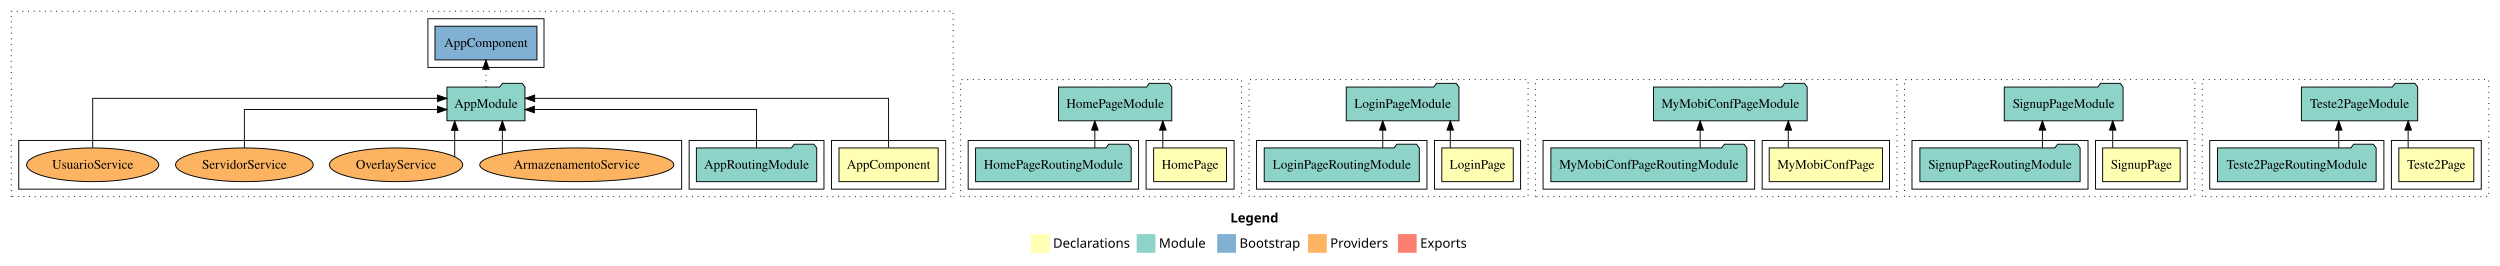
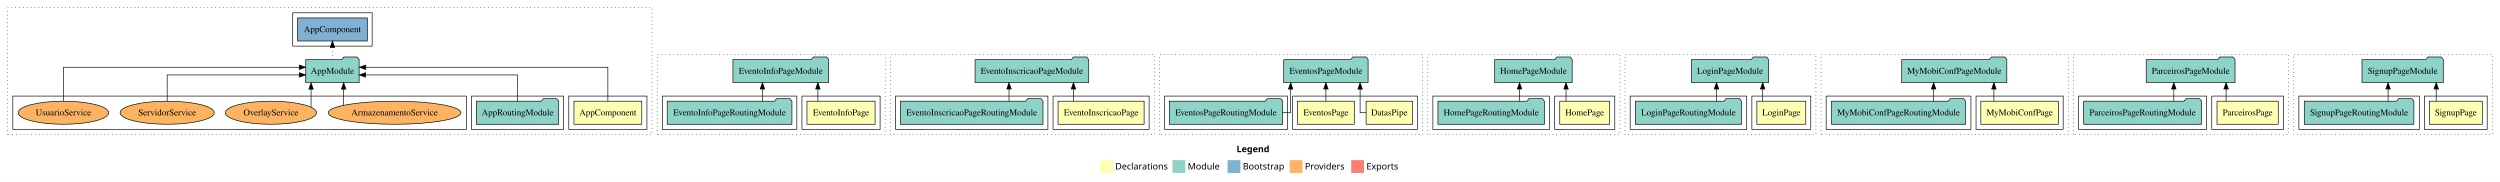
- <svg xmlns="http://www.w3.org/2000/svg" width="2670pt" height="284pt" viewBox="0.00 0.00 2670.00 284.00">
+ <svg xmlns="http://www.w3.org/2000/svg" width="3903pt" height="284pt" viewBox="0.00 0.00 3903.00 284.00">
  <g id="graph0" class="graph" transform="scale(1 1) rotate(0) translate(4 280)">
-     <polygon fill="white" stroke="transparent" points="-4,4 -4,-280 2666,-280 2666,4 -4,4" />
-     <text text-anchor="start" x="1310.01" y="-42.4" font-family="sans-serif" font-weight="bold" font-size="14.00">Legend</text>
-     <polygon fill="#ffffb3" stroke="transparent" points="1097,-10 1097,-30 1117,-30 1117,-10 1097,-10" />
-     <text text-anchor="start" x="1120.63" y="-15.4" font-family="sans-serif" font-size="14.00">  Declarations</text>
-     <polygon fill="#8dd3c7" stroke="transparent" points="1210,-10 1210,-30 1230,-30 1230,-10 1210,-10" />
-     <text text-anchor="start" x="1233.73" y="-15.4" font-family="sans-serif" font-size="14.00">  Module</text>
-     <polygon fill="#80b1d3" stroke="transparent" points="1296,-10 1296,-30 1316,-30 1316,-10 1296,-10" />
-     <text text-anchor="start" x="1319.78" y="-15.4" font-family="sans-serif" font-size="14.00">  Bootstrap</text>
-     <polygon fill="#fdb462" stroke="transparent" points="1393,-10 1393,-30 1413,-30 1413,-10 1393,-10" />
-     <text text-anchor="start" x="1416.67" y="-15.4" font-family="sans-serif" font-size="14.00">  Providers</text>
-     <polygon fill="#fb8072" stroke="transparent" points="1489,-10 1489,-30 1509,-30 1509,-10 1489,-10" />
-     <text text-anchor="start" x="1512.73" y="-15.4" font-family="sans-serif" font-size="14.00">  Exports</text>
+     <polygon fill="white" stroke="transparent" points="-4,4 -4,-280 3899,-280 3899,4 -4,4" />
+     <text text-anchor="start" x="1926.51" y="-42.4" font-family="sans-serif" font-weight="bold" font-size="14.00">Legend</text>
+     <polygon fill="#ffffb3" stroke="transparent" points="1713.5,-10 1713.5,-30 1733.5,-30 1733.5,-10 1713.5,-10" />
+     <text text-anchor="start" x="1737.13" y="-15.4" font-family="sans-serif" font-size="14.00">  Declarations</text>
+     <polygon fill="#8dd3c7" stroke="transparent" points="1826.5,-10 1826.5,-30 1846.5,-30 1846.5,-10 1826.5,-10" />
+     <text text-anchor="start" x="1850.23" y="-15.4" font-family="sans-serif" font-size="14.00">  Module</text>
+     <polygon fill="#80b1d3" stroke="transparent" points="1912.5,-10 1912.5,-30 1932.5,-30 1932.5,-10 1912.5,-10" />
+     <text text-anchor="start" x="1936.28" y="-15.4" font-family="sans-serif" font-size="14.00">  Bootstrap</text>
+     <polygon fill="#fdb462" stroke="transparent" points="2009.5,-10 2009.5,-30 2029.5,-30 2029.5,-10 2009.5,-10" />
+     <text text-anchor="start" x="2033.17" y="-15.4" font-family="sans-serif" font-size="14.00">  Providers</text>
+     <polygon fill="#fb8072" stroke="transparent" points="2105.5,-10 2105.5,-30 2125.5,-30 2125.5,-10 2105.5,-10" />
+     <text text-anchor="start" x="2129.23" y="-15.4" font-family="sans-serif" font-size="14.00">  Exports</text>
    <g id="clust1" class="cluster">
      <polygon fill="none" stroke="black" stroke-dasharray="1,5" points="8,-70 8,-268 1014,-268 1014,-70 8,-70" />
    </g>
    <g id="clust2" class="cluster">
      <polygon fill="none" stroke="black" points="884,-78 884,-130 1006,-130 1006,-78 884,-78" />
    </g>
    <g id="clust4" class="cluster">
      <polygon fill="none" stroke="black" points="732,-78 732,-130 876,-130 876,-78 732,-78" />
    </g>
    <g id="clust6" class="cluster">
      <polygon fill="none" stroke="black" points="453,-208 453,-260 577,-260 577,-208 453,-208" />
    </g>
    <g id="clust7" class="cluster">
      <polygon fill="none" stroke="black" points="16,-78 16,-130 724,-130 724,-78 16,-78" />
    </g>
    <g id="clust14" class="cluster">
-       <polygon fill="none" stroke="black" stroke-dasharray="1,5" points="1022,-70 1022,-195 1322,-195 1322,-70 1022,-70" />
+       <polygon fill="none" stroke="black" stroke-dasharray="1,5" points="1022,-70 1022,-195 1378,-195 1378,-70 1022,-70" />
    </g>
    <g id="clust15" class="cluster">
-       <polygon fill="none" stroke="black" points="1220,-78 1220,-130 1314,-130 1314,-78 1220,-78" />
+       <polygon fill="none" stroke="black" points="1248,-78 1248,-130 1370,-130 1370,-78 1248,-78" />
    </g>
    <g id="clust17" class="cluster">
-       <polygon fill="none" stroke="black" points="1030,-78 1030,-130 1212,-130 1212,-78 1030,-78" />
+       <polygon fill="none" stroke="black" points="1030,-78 1030,-130 1240,-130 1240,-78 1030,-78" />
    </g>
    <g id="clust27" class="cluster">
-       <polygon fill="none" stroke="black" stroke-dasharray="1,5" points="1330,-70 1330,-195 1628,-195 1628,-70 1330,-70" />
+       <polygon fill="none" stroke="black" stroke-dasharray="1,5" points="1386,-70 1386,-195 1798,-195 1798,-70 1386,-70" />
    </g>
    <g id="clust28" class="cluster">
-       <polygon fill="none" stroke="black" points="1528,-78 1528,-130 1620,-130 1620,-78 1528,-78" />
+       <polygon fill="none" stroke="black" points="1640,-78 1640,-130 1790,-130 1790,-78 1640,-78" />
    </g>
    <g id="clust30" class="cluster">
-       <polygon fill="none" stroke="black" points="1338,-78 1338,-130 1520,-130 1520,-78 1338,-78" />
+       <polygon fill="none" stroke="black" points="1394,-78 1394,-130 1632,-130 1632,-78 1394,-78" />
    </g>
    <g id="clust40" class="cluster">
-       <polygon fill="none" stroke="black" stroke-dasharray="1,5" points="1636,-70 1636,-195 2022,-195 2022,-70 1636,-70" />
+       <polygon fill="none" stroke="black" stroke-dasharray="1,5" points="1806,-70 1806,-195 2217,-195 2217,-70 1806,-70" />
    </g>
    <g id="clust41" class="cluster">
-       <polygon fill="none" stroke="black" points="1878,-78 1878,-130 2014,-130 2014,-78 1878,-78" />
-     </g>
-     <g id="clust43" class="cluster">
-       <polygon fill="none" stroke="black" points="1644,-78 1644,-130 1870,-130 1870,-78 1644,-78" />
-     </g>
-     <g id="clust53" class="cluster">
-       <polygon fill="none" stroke="black" stroke-dasharray="1,5" points="2030,-70 2030,-195 2340,-195 2340,-70 2030,-70" />
+       <polygon fill="none" stroke="black" points="2014,-78 2014,-130 2209,-130 2209,-78 2014,-78" />
+     </g>
+     <g id="clust44" class="cluster">
+       <polygon fill="none" stroke="black" points="1814,-78 1814,-130 2006,-130 2006,-78 1814,-78" />
    </g>
    <g id="clust54" class="cluster">
-       <polygon fill="none" stroke="black" points="2234,-78 2234,-130 2332,-130 2332,-78 2234,-78" />
-     </g>
-     <g id="clust56" class="cluster">
-       <polygon fill="none" stroke="black" points="2038,-78 2038,-130 2226,-130 2226,-78 2038,-78" />
-     </g>
-     <g id="clust66" class="cluster">
-       <polygon fill="none" stroke="black" stroke-dasharray="1,5" points="2348,-70 2348,-195 2654,-195 2654,-70 2348,-70" />
+       <polygon fill="none" stroke="black" stroke-dasharray="1,5" points="2225,-70 2225,-195 2525,-195 2525,-70 2225,-70" />
+     </g>
+     <g id="clust55" class="cluster">
+       <polygon fill="none" stroke="black" points="2423,-78 2423,-130 2517,-130 2517,-78 2423,-78" />
+     </g>
+     <g id="clust57" class="cluster">
+       <polygon fill="none" stroke="black" points="2233,-78 2233,-130 2415,-130 2415,-78 2233,-78" />
    </g>
    <g id="clust67" class="cluster">
-       <polygon fill="none" stroke="black" points="2550,-78 2550,-130 2646,-130 2646,-78 2550,-78" />
-     </g>
-     <g id="clust69" class="cluster">
-       <polygon fill="none" stroke="black" points="2356,-78 2356,-130 2542,-130 2542,-78 2356,-78" />
+       <polygon fill="none" stroke="black" stroke-dasharray="1,5" points="2533,-70 2533,-195 2831,-195 2831,-70 2533,-70" />
+     </g>
+     <g id="clust68" class="cluster">
+       <polygon fill="none" stroke="black" points="2731,-78 2731,-130 2823,-130 2823,-78 2731,-78" />
+     </g>
+     <g id="clust70" class="cluster">
+       <polygon fill="none" stroke="black" points="2541,-78 2541,-130 2723,-130 2723,-78 2541,-78" />
+     </g>
+     <g id="clust80" class="cluster">
+       <polygon fill="none" stroke="black" stroke-dasharray="1,5" points="2839,-70 2839,-195 3225,-195 3225,-70 2839,-70" />
+     </g>
+     <g id="clust81" class="cluster">
+       <polygon fill="none" stroke="black" points="3081,-78 3081,-130 3217,-130 3217,-78 3081,-78" />
+     </g>
+     <g id="clust83" class="cluster">
+       <polygon fill="none" stroke="black" points="2847,-78 2847,-130 3073,-130 3073,-78 2847,-78" />
+     </g>
+     <g id="clust93" class="cluster">
+       <polygon fill="none" stroke="black" stroke-dasharray="1,5" points="3233,-70 3233,-195 3569,-195 3569,-70 3233,-70" />
+     </g>
+     <g id="clust94" class="cluster">
+       <polygon fill="none" stroke="black" points="3449,-78 3449,-130 3561,-130 3561,-78 3449,-78" />
+     </g>
+     <g id="clust96" class="cluster">
+       <polygon fill="none" stroke="black" points="3241,-78 3241,-130 3441,-130 3441,-78 3241,-78" />
+     </g>
+     <g id="clust106" class="cluster">
+       <polygon fill="none" stroke="black" stroke-dasharray="1,5" points="3577,-70 3577,-195 3887,-195 3887,-70 3577,-70" />
+     </g>
+     <g id="clust107" class="cluster">
+       <polygon fill="none" stroke="black" points="3781,-78 3781,-130 3879,-130 3879,-78 3781,-78" />
+     </g>
+     <g id="clust109" class="cluster">
+       <polygon fill="none" stroke="black" points="3585,-78 3585,-130 3773,-130 3773,-78 3585,-78" />
    </g>
    <g id="node1" class="node">
      <polygon fill="#ffffb3" stroke="black" points="997.94,-122 892.06,-122 892.06,-86 997.94,-86 997.94,-122" />
      <text text-anchor="middle" x="945" y="-99.8" font-family="Times,serif" font-size="14.00">AppComponent</text>
    </g>
    <g id="node2" class="node">
      <polygon fill="#8dd3c7" stroke="black" points="556.66,-187 553.66,-191 532.66,-191 529.66,-187 473.34,-187 473.34,-151 556.66,-151 556.66,-187" />
      <text text-anchor="middle" x="515" y="-164.8" font-family="Times,serif" font-size="14.00">AppModule</text>
    </g>
    <g id="edge1" class="edge">
      <path fill="none" stroke="black" d="M945,-122.28C945,-143.32 945,-175 945,-175 945,-175 567.01,-175 567.01,-175" />
      <polygon fill="black" stroke="black" points="567.01,-171.5 557.01,-175 567.01,-178.5 567.01,-171.5" />
    </g>
    <g id="node4" class="node">
      <polygon fill="#80b1d3" stroke="black" points="569.44,-252 460.56,-252 460.56,-216 569.44,-216 569.44,-252" />
      <text text-anchor="middle" x="515" y="-229.8" font-family="Times,serif" font-size="14.00">AppComponent </text>
    </g>
    <g id="edge3" class="edge">
      <path fill="none" stroke="black" stroke-dasharray="1,5" d="M515,-187.11C515,-187.11 515,-205.99 515,-205.99" />
      <polygon fill="black" stroke="black" points="511.5,-205.99 515,-215.99 518.5,-205.99 511.5,-205.99" />
    </g>
    <g id="node3" class="node">
      <polygon fill="#8dd3c7" stroke="black" points="868.27,-122 865.27,-126 844.27,-126 841.27,-122 739.73,-122 739.73,-86 868.27,-86 868.27,-122" />
      <text text-anchor="middle" x="804" y="-99.8" font-family="Times,serif" font-size="14.00">AppRoutingModule</text>
    </g>
    <g id="edge2" class="edge">
      <path fill="none" stroke="black" d="M804,-122.02C804,-139.37 804,-163 804,-163 804,-163 566.71,-163 566.71,-163" />
      <polygon fill="black" stroke="black" points="566.71,-159.5 556.71,-163 566.71,-166.5 566.71,-159.5" />
    </g>
    <g id="node5" class="node">
      <ellipse fill="#fdb462" stroke="black" cx="612" cy="-104" rx="103.61" ry="18" />
      <text text-anchor="middle" x="612" y="-99.8" font-family="Times,serif" font-size="14.00">ArmazenamentoService</text>
    </g>
    <g id="edge4" class="edge">
      <path fill="none" stroke="black" d="M532.51,-115.62C532.51,-115.62 532.51,-140.85 532.51,-140.85" />
      <polygon fill="black" stroke="black" points="529.01,-140.85 532.51,-150.85 536.01,-140.85 529.01,-140.85" />
    </g>
    <g id="node6" class="node">
      <ellipse fill="#fdb462" stroke="black" cx="419" cy="-104" rx="71.18" ry="18" />
      <text text-anchor="middle" x="419" y="-99.8" font-family="Times,serif" font-size="14.00">OverlayService</text>
    </g>
    <g id="edge5" class="edge">
      <path fill="none" stroke="black" d="M481.63,-112.77C481.63,-112.77 481.63,-140.8 481.63,-140.8" />
      <polygon fill="black" stroke="black" points="478.13,-140.8 481.63,-150.8 485.13,-140.8 478.13,-140.8" />
    </g>
    <g id="node7" class="node">
      <ellipse fill="#fdb462" stroke="black" cx="257" cy="-104" rx="73.49" ry="18" />
      <text text-anchor="middle" x="257" y="-99.8" font-family="Times,serif" font-size="14.00">ServidorService</text>
    </g>
    <g id="edge6" class="edge">
      <path fill="none" stroke="black" d="M257,-122.02C257,-139.37 257,-163 257,-163 257,-163 463.26,-163 463.26,-163" />
      <polygon fill="black" stroke="black" points="463.26,-166.5 473.26,-163 463.26,-159.5 463.26,-166.5" />
    </g>
    <g id="node8" class="node">
      <ellipse fill="#fdb462" stroke="black" cx="95" cy="-104" rx="70.62" ry="18" />
      <text text-anchor="middle" x="95" y="-99.8" font-family="Times,serif" font-size="14.00">UsuarioService</text>
    </g>
    <g id="edge7" class="edge">
      <path fill="none" stroke="black" d="M95,-122.28C95,-143.32 95,-175 95,-175 95,-175 463.19,-175 463.19,-175" />
      <polygon fill="black" stroke="black" points="463.19,-178.5 473.19,-175 463.19,-171.5 463.19,-178.5" />
    </g>
    <g id="node9" class="node">
-       <polygon fill="#ffffb3" stroke="black" points="1305.92,-122 1228.08,-122 1228.08,-86 1305.92,-86 1305.92,-122" />
-       <text text-anchor="middle" x="1267" y="-99.8" font-family="Times,serif" font-size="14.00">HomePage</text>
+       <polygon fill="#ffffb3" stroke="black" points="1362.19,-122 1255.81,-122 1255.81,-86 1362.19,-86 1362.19,-122" />
+       <text text-anchor="middle" x="1309" y="-99.8" font-family="Times,serif" font-size="14.00">EventoInfoPage</text>
    </g>
    <g id="node10" class="node">
-       <polygon fill="#8dd3c7" stroke="black" points="1247.47,-187 1244.47,-191 1223.47,-191 1220.47,-187 1126.53,-187 1126.53,-151 1247.47,-151 1247.47,-187" />
-       <text text-anchor="middle" x="1187" y="-164.8" font-family="Times,serif" font-size="14.00">HomePageModule</text>
+       <polygon fill="#8dd3c7" stroke="black" points="1289.74,-187 1286.74,-191 1265.74,-191 1262.74,-187 1140.26,-187 1140.26,-151 1289.74,-151 1289.74,-187" />
+       <text text-anchor="middle" x="1215" y="-164.8" font-family="Times,serif" font-size="14.00">EventoInfoPageModule</text>
    </g>
    <g id="edge8" class="edge">
-       <path fill="none" stroke="black" d="M1237.89,-122.11C1237.89,-122.11 1237.89,-140.99 1237.89,-140.99" />
-       <polygon fill="black" stroke="black" points="1234.39,-140.99 1237.89,-150.99 1241.39,-140.99 1234.39,-140.99" />
+       <path fill="none" stroke="black" d="M1272.89,-122.11C1272.89,-122.11 1272.89,-140.99 1272.89,-140.99" />
+       <polygon fill="black" stroke="black" points="1269.39,-140.99 1272.89,-150.99 1276.39,-140.99 1269.39,-140.99" />
    </g>
    <g id="node11" class="node">
-       <polygon fill="#8dd3c7" stroke="black" points="1204.09,-122 1201.09,-126 1180.09,-126 1177.09,-122 1037.91,-122 1037.91,-86 1204.09,-86 1204.09,-122" />
-       <text text-anchor="middle" x="1121" y="-99.8" font-family="Times,serif" font-size="14.00">HomePageRoutingModule</text>
+       <polygon fill="#8dd3c7" stroke="black" points="1232.36,-122 1229.36,-126 1208.36,-126 1205.36,-122 1037.64,-122 1037.64,-86 1232.36,-86 1232.36,-122" />
+       <text text-anchor="middle" x="1135" y="-99.8" font-family="Times,serif" font-size="14.00">EventoInfoPageRoutingModule</text>
    </g>
    <g id="edge9" class="edge">
-       <path fill="none" stroke="black" d="M1165.28,-122.11C1165.28,-122.11 1165.28,-140.99 1165.28,-140.99" />
-       <polygon fill="black" stroke="black" points="1161.78,-140.99 1165.28,-150.99 1168.78,-140.99 1161.78,-140.99" />
+       <path fill="none" stroke="black" d="M1186.28,-122.11C1186.28,-122.11 1186.28,-140.99 1186.28,-140.99" />
+       <polygon fill="black" stroke="black" points="1182.78,-140.99 1186.28,-150.99 1189.78,-140.99 1182.78,-140.99" />
    </g>
    <g id="node12" class="node">
-       <polygon fill="#ffffb3" stroke="black" points="1612.16,-122 1535.84,-122 1535.84,-86 1612.16,-86 1612.16,-122" />
-       <text text-anchor="middle" x="1574" y="-99.8" font-family="Times,serif" font-size="14.00">LoginPage</text>
+       <polygon fill="#ffffb3" stroke="black" points="1782.17,-122 1647.83,-122 1647.83,-86 1782.17,-86 1782.17,-122" />
+       <text text-anchor="middle" x="1715" y="-99.8" font-family="Times,serif" font-size="14.00">EventoInscricaoPage</text>
    </g>
    <g id="node13" class="node">
-       <polygon fill="#8dd3c7" stroke="black" points="1554.2,-187 1551.2,-191 1530.2,-191 1527.2,-187 1433.8,-187 1433.8,-151 1554.2,-151 1554.2,-187" />
-       <text text-anchor="middle" x="1494" y="-164.8" font-family="Times,serif" font-size="14.00">LoginPageModule</text>
+       <polygon fill="#8dd3c7" stroke="black" points="1695.72,-187 1692.72,-191 1671.72,-191 1668.72,-187 1518.28,-187 1518.28,-151 1695.72,-151 1695.72,-187" />
+       <text text-anchor="middle" x="1607" y="-164.8" font-family="Times,serif" font-size="14.00">EventoInscricaoPageModule</text>
    </g>
    <g id="edge10" class="edge">
-       <path fill="none" stroke="black" d="M1544.89,-122.11C1544.89,-122.11 1544.89,-140.99 1544.89,-140.99" />
-       <polygon fill="black" stroke="black" points="1541.39,-140.99 1544.89,-150.99 1548.39,-140.99 1541.39,-140.99" />
+       <path fill="none" stroke="black" d="M1671.89,-122.11C1671.89,-122.11 1671.89,-140.99 1671.89,-140.99" />
+       <polygon fill="black" stroke="black" points="1668.39,-140.99 1671.89,-150.99 1675.39,-140.99 1668.39,-140.99" />
    </g>
    <g id="node14" class="node">
-       <polygon fill="#8dd3c7" stroke="black" points="1511.82,-122 1508.82,-126 1487.82,-126 1484.82,-122 1346.18,-122 1346.18,-86 1511.82,-86 1511.82,-122" />
-       <text text-anchor="middle" x="1429" y="-99.8" font-family="Times,serif" font-size="14.00">LoginPageRoutingModule</text>
+       <polygon fill="#8dd3c7" stroke="black" points="1624.34,-122 1621.34,-126 1600.34,-126 1597.34,-122 1401.66,-122 1401.66,-86 1624.34,-86 1624.34,-122" />
+       <text text-anchor="middle" x="1513" y="-99.8" font-family="Times,serif" font-size="14.00">EventoInscricaoPageRoutingModule</text>
    </g>
    <g id="edge11" class="edge">
-       <path fill="none" stroke="black" d="M1472.78,-122.11C1472.78,-122.11 1472.78,-140.99 1472.78,-140.99" />
-       <polygon fill="black" stroke="black" points="1469.28,-140.99 1472.78,-150.99 1476.28,-140.99 1469.28,-140.99" />
+       <path fill="none" stroke="black" d="M1571.28,-122.11C1571.28,-122.11 1571.28,-140.99 1571.28,-140.99" />
+       <polygon fill="black" stroke="black" points="1567.78,-140.99 1571.28,-150.99 1574.78,-140.99 1567.78,-140.99" />
    </g>
    <g id="node15" class="node">
-       <polygon fill="#ffffb3" stroke="black" points="2006.49,-122 1885.51,-122 1885.51,-86 2006.49,-86 2006.49,-122" />
-       <text text-anchor="middle" x="1946" y="-99.8" font-family="Times,serif" font-size="14.00">MyMobiConfPage</text>
+       <polygon fill="#ffffb3" stroke="black" points="2201.26,-122 2128.74,-122 2128.74,-86 2201.26,-86 2201.26,-122" />
+       <text text-anchor="middle" x="2165" y="-99.8" font-family="Times,serif" font-size="14.00">DatasPipe</text>
+     </g>
+     <g id="node17" class="node">
+       <polygon fill="#8dd3c7" stroke="black" points="2131.86,-187 2128.86,-191 2107.86,-191 2104.86,-187 2000.14,-187 2000.14,-151 2131.86,-151 2131.86,-187" />
+       <text text-anchor="middle" x="2066" y="-164.8" font-family="Times,serif" font-size="14.00">EventosPageModule</text>
+     </g>
+     <g id="edge12" class="edge">
+       <path fill="none" stroke="black" d="M2128.62,-104C2123.2,-104 2119.39,-104 2119.39,-104 2119.39,-104 2119.39,-140.89 2119.39,-140.89" />
+       <polygon fill="black" stroke="black" points="2115.89,-140.89 2119.39,-150.89 2122.89,-140.89 2115.89,-140.89" />
    </g>
    <g id="node16" class="node">
-       <polygon fill="#8dd3c7" stroke="black" points="1926.04,-187 1923.04,-191 1902.04,-191 1899.04,-187 1761.96,-187 1761.96,-151 1926.04,-151 1926.04,-187" />
-       <text text-anchor="middle" x="1844" y="-164.8" font-family="Times,serif" font-size="14.00">MyMobiConfPageModule</text>
-     </g>
-     <g id="edge12" class="edge">
-       <path fill="none" stroke="black" d="M1905.89,-122.11C1905.89,-122.11 1905.89,-140.99 1905.89,-140.99" />
-       <polygon fill="black" stroke="black" points="1902.39,-140.99 1905.89,-150.99 1909.39,-140.99 1902.39,-140.99" />
-     </g>
-     <g id="node17" class="node">
-       <polygon fill="#8dd3c7" stroke="black" points="1861.66,-122 1858.66,-126 1837.66,-126 1834.66,-122 1652.34,-122 1652.34,-86 1861.66,-86 1861.66,-122" />
-       <text text-anchor="middle" x="1757" y="-99.8" font-family="Times,serif" font-size="14.00">MyMobiConfPageRoutingModule</text>
+       <polygon fill="#ffffb3" stroke="black" points="2110.31,-122 2021.69,-122 2021.69,-86 2110.31,-86 2110.31,-122" />
+       <text text-anchor="middle" x="2066" y="-99.8" font-family="Times,serif" font-size="14.00">EventosPage</text>
    </g>
    <g id="edge13" class="edge">
-       <path fill="none" stroke="black" d="M1811.78,-122.11C1811.78,-122.11 1811.78,-140.99 1811.78,-140.99" />
-       <polygon fill="black" stroke="black" points="1808.28,-140.99 1811.78,-150.99 1815.28,-140.99 1808.28,-140.99" />
+       <path fill="none" stroke="black" d="M2066,-122.11C2066,-122.11 2066,-140.99 2066,-140.99" />
+       <polygon fill="black" stroke="black" points="2062.5,-140.99 2066,-150.99 2069.5,-140.99 2062.5,-140.99" />
    </g>
    <g id="node18" class="node">
-       <polygon fill="#ffffb3" stroke="black" points="2324.39,-122 2241.61,-122 2241.61,-86 2324.39,-86 2324.39,-122" />
-       <text text-anchor="middle" x="2283" y="-99.8" font-family="Times,serif" font-size="14.00">SignupPage</text>
+       <polygon fill="#8dd3c7" stroke="black" points="1998.48,-122 1995.48,-126 1974.48,-126 1971.48,-122 1821.52,-122 1821.52,-86 1998.48,-86 1998.48,-122" />
+       <text text-anchor="middle" x="1910" y="-99.8" font-family="Times,serif" font-size="14.00">EventosPageRoutingModule</text>
+     </g>
+     <g id="edge14" class="edge">
+       <path fill="none" stroke="black" d="M1998.58,-104C2006.12,-104 2010.96,-104 2010.96,-104 2010.96,-104 2010.96,-140.89 2010.96,-140.89" />
+       <polygon fill="black" stroke="black" points="2007.46,-140.89 2010.96,-150.89 2014.46,-140.89 2007.46,-140.89" />
    </g>
    <g id="node19" class="node">
-       <polygon fill="#8dd3c7" stroke="black" points="2263.44,-187 2260.44,-191 2239.44,-191 2236.44,-187 2136.56,-187 2136.56,-151 2263.44,-151 2263.44,-187" />
-       <text text-anchor="middle" x="2200" y="-164.8" font-family="Times,serif" font-size="14.00">SignupPageModule</text>
-     </g>
-     <g id="edge14" class="edge">
-       <path fill="none" stroke="black" d="M2252.39,-122.11C2252.39,-122.11 2252.39,-140.99 2252.39,-140.99" />
-       <polygon fill="black" stroke="black" points="2248.89,-140.99 2252.39,-150.99 2255.89,-140.99 2248.89,-140.99" />
+       <polygon fill="#ffffb3" stroke="black" points="2508.92,-122 2431.08,-122 2431.08,-86 2508.92,-86 2508.92,-122" />
+       <text text-anchor="middle" x="2470" y="-99.8" font-family="Times,serif" font-size="14.00">HomePage</text>
    </g>
    <g id="node20" class="node">
-       <polygon fill="#8dd3c7" stroke="black" points="2217.55,-122 2214.55,-126 2193.55,-126 2190.55,-122 2046.45,-122 2046.45,-86 2217.55,-86 2217.55,-122" />
-       <text text-anchor="middle" x="2132" y="-99.8" font-family="Times,serif" font-size="14.00">SignupPageRoutingModule</text>
+       <polygon fill="#8dd3c7" stroke="black" points="2450.47,-187 2447.47,-191 2426.47,-191 2423.47,-187 2329.53,-187 2329.53,-151 2450.47,-151 2450.47,-187" />
+       <text text-anchor="middle" x="2390" y="-164.8" font-family="Times,serif" font-size="14.00">HomePageModule</text>
    </g>
    <g id="edge15" class="edge">
-       <path fill="none" stroke="black" d="M2177.28,-122.11C2177.28,-122.11 2177.28,-140.99 2177.28,-140.99" />
-       <polygon fill="black" stroke="black" points="2173.78,-140.99 2177.28,-150.99 2180.78,-140.99 2173.78,-140.99" />
+       <path fill="none" stroke="black" d="M2440.89,-122.11C2440.89,-122.11 2440.89,-140.99 2440.89,-140.99" />
+       <polygon fill="black" stroke="black" points="2437.39,-140.99 2440.89,-150.99 2444.39,-140.99 2437.39,-140.99" />
    </g>
    <g id="node21" class="node">
-       <polygon fill="#ffffb3" stroke="black" points="2638.03,-122 2557.97,-122 2557.97,-86 2638.03,-86 2638.03,-122" />
-       <text text-anchor="middle" x="2598" y="-99.8" font-family="Times,serif" font-size="14.00">Teste2Page</text>
+       <polygon fill="#8dd3c7" stroke="black" points="2407.09,-122 2404.09,-126 2383.09,-126 2380.09,-122 2240.91,-122 2240.91,-86 2407.09,-86 2407.09,-122" />
+       <text text-anchor="middle" x="2324" y="-99.8" font-family="Times,serif" font-size="14.00">HomePageRoutingModule</text>
+     </g>
+     <g id="edge16" class="edge">
+       <path fill="none" stroke="black" d="M2368.28,-122.11C2368.28,-122.11 2368.28,-140.99 2368.28,-140.99" />
+       <polygon fill="black" stroke="black" points="2364.78,-140.99 2368.28,-150.99 2371.78,-140.99 2364.78,-140.99" />
    </g>
    <g id="node22" class="node">
-       <polygon fill="#8dd3c7" stroke="black" points="2578.08,-187 2575.08,-191 2554.08,-191 2551.08,-187 2453.92,-187 2453.92,-151 2578.08,-151 2578.08,-187" />
-       <text text-anchor="middle" x="2516" y="-164.8" font-family="Times,serif" font-size="14.00">Teste2PageModule</text>
-     </g>
-     <g id="edge16" class="edge">
-       <path fill="none" stroke="black" d="M2567.89,-122.11C2567.89,-122.11 2567.89,-140.99 2567.89,-140.99" />
-       <polygon fill="black" stroke="black" points="2564.39,-140.99 2567.89,-150.99 2571.39,-140.99 2564.39,-140.99" />
+       <polygon fill="#ffffb3" stroke="black" points="2815.16,-122 2738.84,-122 2738.84,-86 2815.16,-86 2815.16,-122" />
+       <text text-anchor="middle" x="2777" y="-99.8" font-family="Times,serif" font-size="14.00">LoginPage</text>
    </g>
    <g id="node23" class="node">
-       <polygon fill="#8dd3c7" stroke="black" points="2533.7,-122 2530.7,-126 2509.7,-126 2506.7,-122 2364.3,-122 2364.3,-86 2533.7,-86 2533.7,-122" />
-       <text text-anchor="middle" x="2449" y="-99.8" font-family="Times,serif" font-size="14.00">Teste2PageRoutingModule</text>
+       <polygon fill="#8dd3c7" stroke="black" points="2757.2,-187 2754.2,-191 2733.2,-191 2730.2,-187 2636.8,-187 2636.8,-151 2757.2,-151 2757.2,-187" />
+       <text text-anchor="middle" x="2697" y="-164.8" font-family="Times,serif" font-size="14.00">LoginPageModule</text>
    </g>
    <g id="edge17" class="edge">
-       <path fill="none" stroke="black" d="M2493.78,-122.11C2493.78,-122.11 2493.78,-140.99 2493.78,-140.99" />
-       <polygon fill="black" stroke="black" points="2490.28,-140.99 2493.78,-150.99 2497.28,-140.99 2490.28,-140.99" />
+       <path fill="none" stroke="black" d="M2747.89,-122.11C2747.89,-122.11 2747.89,-140.99 2747.89,-140.99" />
+       <polygon fill="black" stroke="black" points="2744.39,-140.99 2747.89,-150.99 2751.39,-140.99 2744.39,-140.99" />
+     </g>
+     <g id="node24" class="node">
+       <polygon fill="#8dd3c7" stroke="black" points="2714.82,-122 2711.82,-126 2690.82,-126 2687.82,-122 2549.18,-122 2549.18,-86 2714.82,-86 2714.82,-122" />
+       <text text-anchor="middle" x="2632" y="-99.8" font-family="Times,serif" font-size="14.00">LoginPageRoutingModule</text>
+     </g>
+     <g id="edge18" class="edge">
+       <path fill="none" stroke="black" d="M2675.78,-122.11C2675.78,-122.11 2675.78,-140.99 2675.78,-140.99" />
+       <polygon fill="black" stroke="black" points="2672.28,-140.99 2675.78,-150.99 2679.28,-140.99 2672.28,-140.99" />
+     </g>
+     <g id="node25" class="node">
+       <polygon fill="#ffffb3" stroke="black" points="3209.49,-122 3088.51,-122 3088.51,-86 3209.49,-86 3209.49,-122" />
+       <text text-anchor="middle" x="3149" y="-99.8" font-family="Times,serif" font-size="14.00">MyMobiConfPage</text>
+     </g>
+     <g id="node26" class="node">
+       <polygon fill="#8dd3c7" stroke="black" points="3129.04,-187 3126.04,-191 3105.04,-191 3102.04,-187 2964.96,-187 2964.96,-151 3129.04,-151 3129.04,-187" />
+       <text text-anchor="middle" x="3047" y="-164.8" font-family="Times,serif" font-size="14.00">MyMobiConfPageModule</text>
+     </g>
+     <g id="edge19" class="edge">
+       <path fill="none" stroke="black" d="M3108.89,-122.11C3108.89,-122.11 3108.89,-140.99 3108.89,-140.99" />
+       <polygon fill="black" stroke="black" points="3105.39,-140.99 3108.89,-150.99 3112.39,-140.99 3105.39,-140.99" />
+     </g>
+     <g id="node27" class="node">
+       <polygon fill="#8dd3c7" stroke="black" points="3064.66,-122 3061.66,-126 3040.66,-126 3037.66,-122 2855.34,-122 2855.34,-86 3064.66,-86 3064.66,-122" />
+       <text text-anchor="middle" x="2960" y="-99.8" font-family="Times,serif" font-size="14.00">MyMobiConfPageRoutingModule</text>
+     </g>
+     <g id="edge20" class="edge">
+       <path fill="none" stroke="black" d="M3014.78,-122.11C3014.78,-122.11 3014.78,-140.99 3014.78,-140.99" />
+       <polygon fill="black" stroke="black" points="3011.28,-140.99 3014.78,-150.99 3018.28,-140.99 3011.28,-140.99" />
+     </g>
+     <g id="node28" class="node">
+       <polygon fill="#ffffb3" stroke="black" points="3552.8,-122 3457.2,-122 3457.2,-86 3552.8,-86 3552.8,-122" />
+       <text text-anchor="middle" x="3505" y="-99.8" font-family="Times,serif" font-size="14.00">ParceirosPage</text>
+     </g>
+     <g id="node29" class="node">
+       <polygon fill="#8dd3c7" stroke="black" points="3485.34,-187 3482.34,-191 3461.34,-191 3458.34,-187 3346.66,-187 3346.66,-151 3485.34,-151 3485.34,-187" />
+       <text text-anchor="middle" x="3416" y="-164.8" font-family="Times,serif" font-size="14.00">ParceirosPageModule</text>
+     </g>
+     <g id="edge21" class="edge">
+       <path fill="none" stroke="black" d="M3471.39,-122.11C3471.39,-122.11 3471.39,-140.99 3471.39,-140.99" />
+       <polygon fill="black" stroke="black" points="3467.89,-140.99 3471.39,-150.99 3474.89,-140.99 3467.89,-140.99" />
+     </g>
+     <g id="node30" class="node">
+       <polygon fill="#8dd3c7" stroke="black" points="3432.96,-122 3429.96,-126 3408.96,-126 3405.96,-122 3249.04,-122 3249.04,-86 3432.96,-86 3432.96,-122" />
+       <text text-anchor="middle" x="3341" y="-99.8" font-family="Times,serif" font-size="14.00">ParceirosPageRoutingModule</text>
+     </g>
+     <g id="edge22" class="edge">
+       <path fill="none" stroke="black" d="M3389.78,-122.11C3389.78,-122.11 3389.78,-140.99 3389.78,-140.99" />
+       <polygon fill="black" stroke="black" points="3386.28,-140.99 3389.78,-150.99 3393.28,-140.99 3386.28,-140.99" />
+     </g>
+     <g id="node31" class="node">
+       <polygon fill="#ffffb3" stroke="black" points="3871.39,-122 3788.61,-122 3788.61,-86 3871.39,-86 3871.39,-122" />
+       <text text-anchor="middle" x="3830" y="-99.8" font-family="Times,serif" font-size="14.00">SignupPage</text>
+     </g>
+     <g id="node32" class="node">
+       <polygon fill="#8dd3c7" stroke="black" points="3810.44,-187 3807.44,-191 3786.44,-191 3783.44,-187 3683.56,-187 3683.56,-151 3810.44,-151 3810.44,-187" />
+       <text text-anchor="middle" x="3747" y="-164.8" font-family="Times,serif" font-size="14.00">SignupPageModule</text>
+     </g>
+     <g id="edge23" class="edge">
+       <path fill="none" stroke="black" d="M3799.39,-122.11C3799.39,-122.11 3799.39,-140.99 3799.39,-140.99" />
+       <polygon fill="black" stroke="black" points="3795.89,-140.99 3799.39,-150.99 3802.89,-140.99 3795.89,-140.99" />
+     </g>
+     <g id="node33" class="node">
+       <polygon fill="#8dd3c7" stroke="black" points="3764.55,-122 3761.55,-126 3740.55,-126 3737.55,-122 3593.45,-122 3593.45,-86 3764.55,-86 3764.55,-122" />
+       <text text-anchor="middle" x="3679" y="-99.8" font-family="Times,serif" font-size="14.00">SignupPageRoutingModule</text>
+     </g>
+     <g id="edge24" class="edge">
+       <path fill="none" stroke="black" d="M3724.28,-122.11C3724.28,-122.11 3724.28,-140.99 3724.28,-140.99" />
+       <polygon fill="black" stroke="black" points="3720.78,-140.99 3724.28,-150.99 3727.78,-140.99 3720.78,-140.99" />
    </g>
  </g>
</svg>
